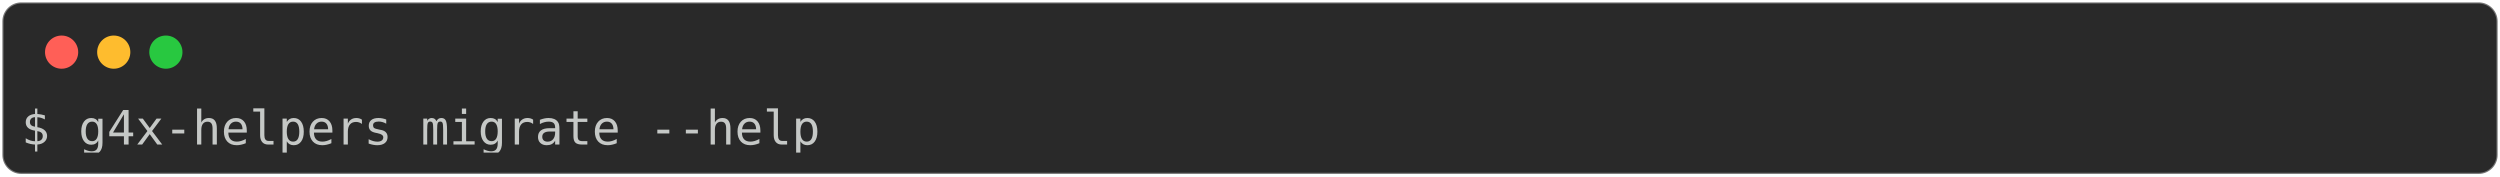
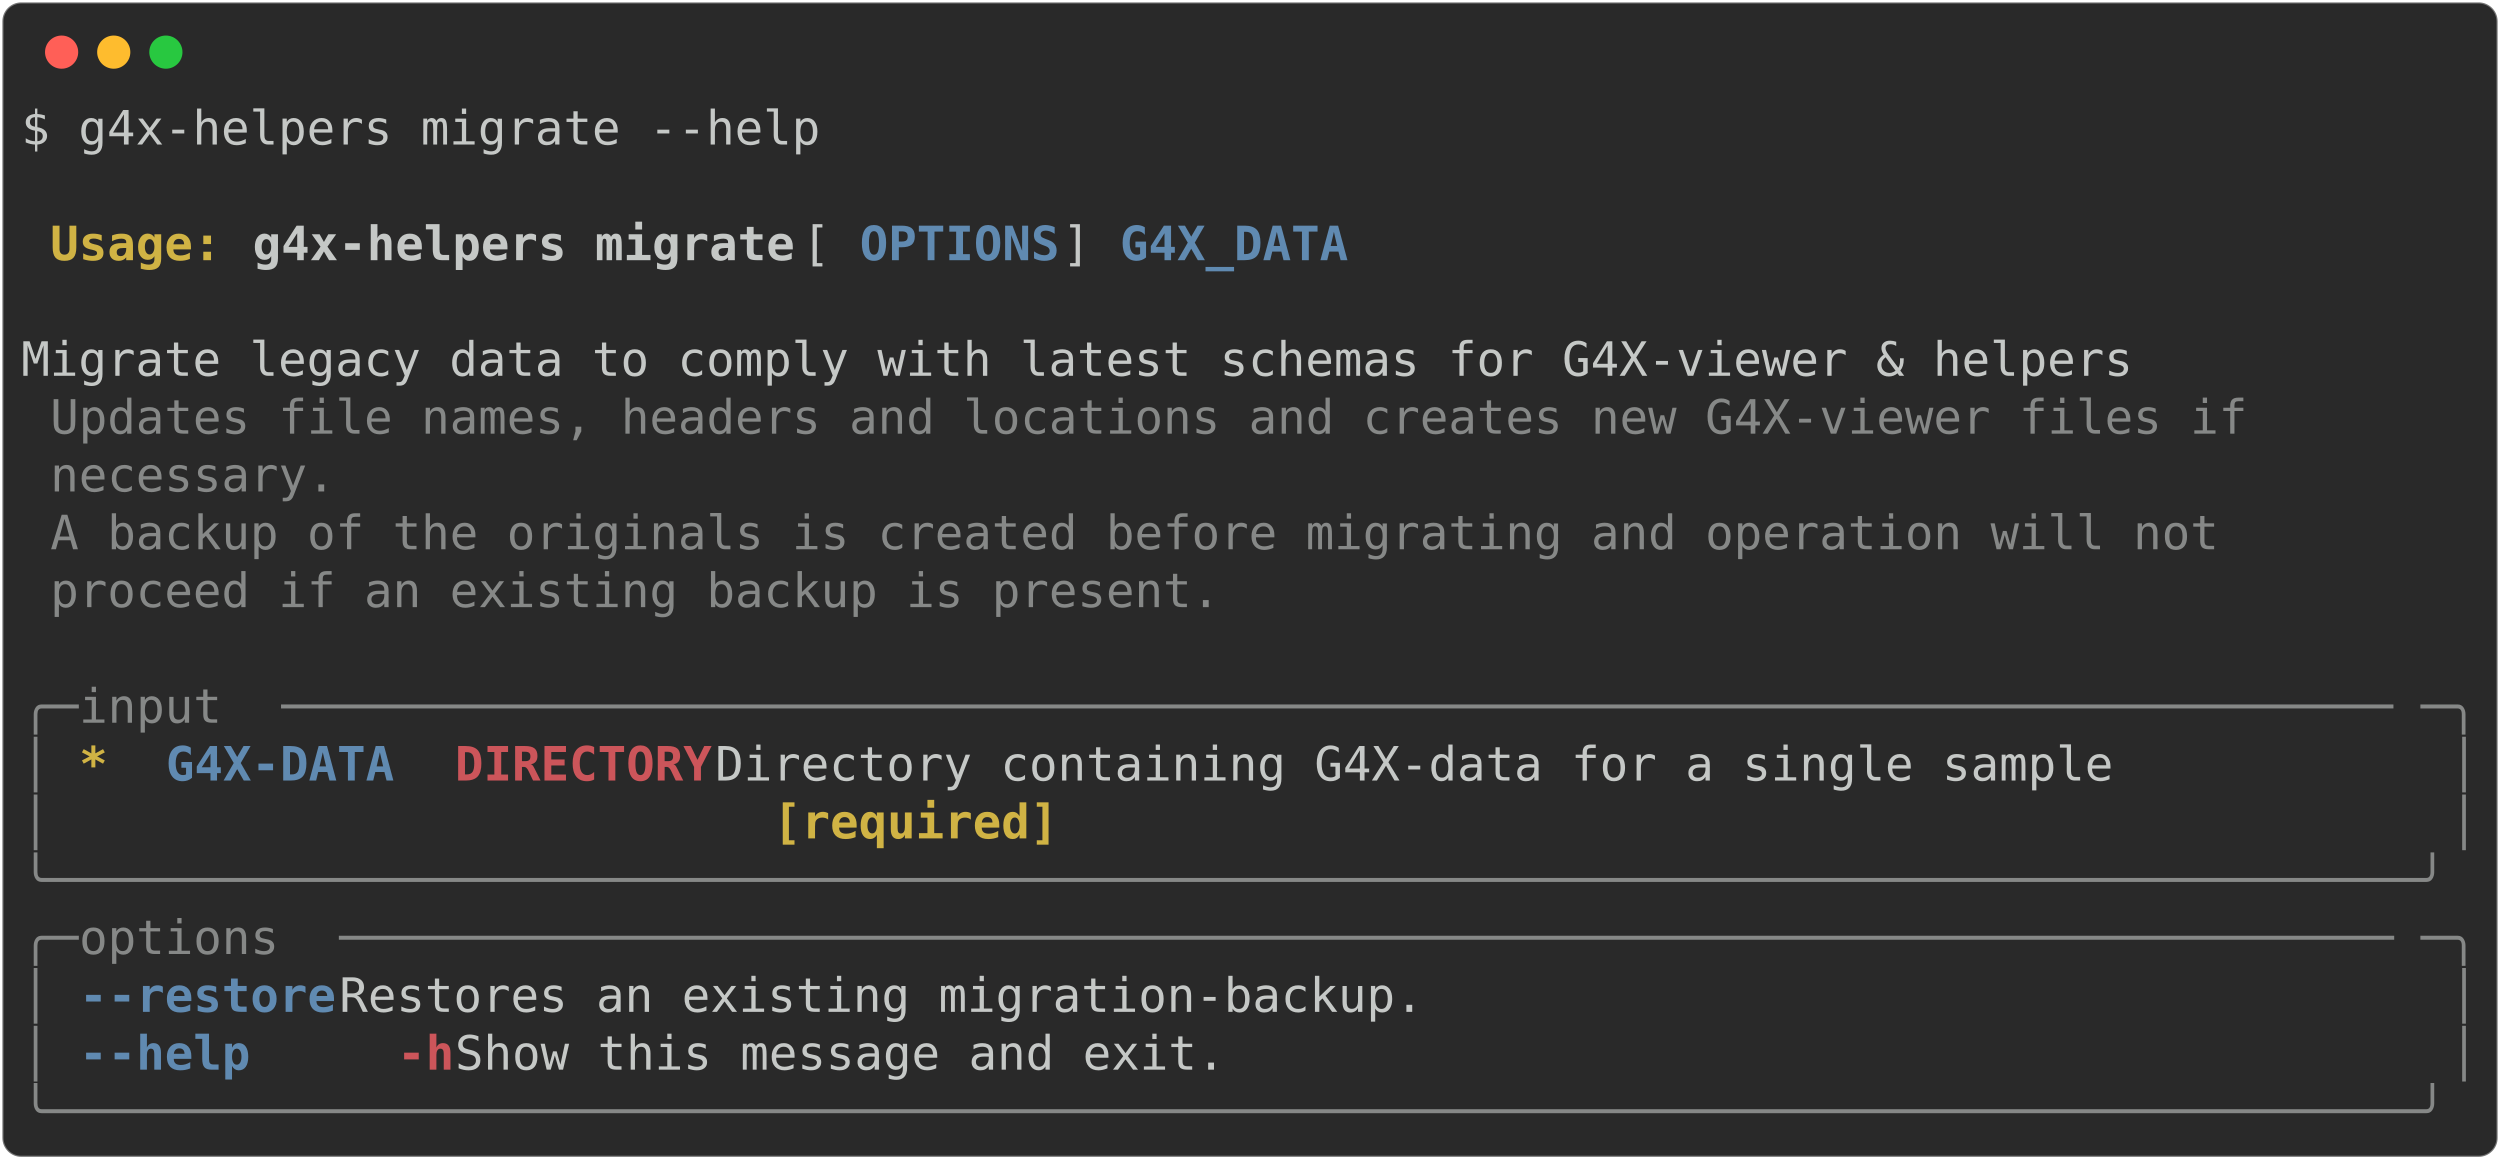
- <svg xmlns="http://www.w3.org/2000/svg" class="rich-terminal" viewBox="0 0 1055 74.4">
+ <svg xmlns="http://www.w3.org/2000/svg" class="rich-terminal" viewBox="0 0 1055 489.2">
  <style>

    @font-face {
        font-family: "Fira Code";
        src: local("FiraCode-Regular"),
                url("https://cdnjs.cloudflare.com/ajax/libs/firacode/6.2.0/woff2/FiraCode-Regular.woff2") format("woff2"),
                url("https://cdnjs.cloudflare.com/ajax/libs/firacode/6.2.0/woff/FiraCode-Regular.woff") format("woff");
        font-style: normal;
        font-weight: 400;
    }
    @font-face {
        font-family: "Fira Code";
        src: local("FiraCode-Bold"),
                url("https://cdnjs.cloudflare.com/ajax/libs/firacode/6.2.0/woff2/FiraCode-Bold.woff2") format("woff2"),
                url("https://cdnjs.cloudflare.com/ajax/libs/firacode/6.2.0/woff/FiraCode-Bold.woff") format("woff");
        font-style: bold;
        font-weight: 700;
    }

-     .terminal-3564966226-matrix {
+     .terminal-3160042560-matrix {
        font-family: Fira Code, monospace;
        font-size: 20px;
        line-height: 24.4px;
        font-variant-east-asian: full-width;
    }

-     .terminal-3564966226-title {
+     .terminal-3160042560-title {
        font-size: 18px;
        font-weight: bold;
        font-family: arial;
    }

-     .terminal-3564966226-r1 { fill: #c5c8c6 }
+     .terminal-3160042560-r1 { fill: #c5c8c6 }
+ .terminal-3160042560-r2 { fill: #d0b344;font-weight: bold }
+ .terminal-3160042560-r3 { fill: #c5c8c6;font-weight: bold }
+ .terminal-3160042560-r4 { fill: #608ab1;font-weight: bold }
+ .terminal-3160042560-r5 { fill: #868887 }
+ .terminal-3160042560-r6 { fill: #cc555a;font-weight: bold }
    </style>
  <defs>
-     <clipPath id="terminal-3564966226-clip-terminal">
-       <rect x="0" y="0" width="1036.0" height="23.4" />
+     <clipPath id="terminal-3160042560-clip-terminal">
+       <rect x="0" y="0" width="1036.0" height="438.2" />
+     </clipPath>
+     <clipPath id="terminal-3160042560-line-0">
+       <rect x="0" y="1.5" width="1037" height="24.65" />
+     </clipPath>
+     <clipPath id="terminal-3160042560-line-1">
+       <rect x="0" y="25.9" width="1037" height="24.65" />
+     </clipPath>
+     <clipPath id="terminal-3160042560-line-2">
+       <rect x="0" y="50.3" width="1037" height="24.65" />
+     </clipPath>
+     <clipPath id="terminal-3160042560-line-3">
+       <rect x="0" y="74.7" width="1037" height="24.65" />
+     </clipPath>
+     <clipPath id="terminal-3160042560-line-4">
+       <rect x="0" y="99.1" width="1037" height="24.65" />
+     </clipPath>
+     <clipPath id="terminal-3160042560-line-5">
+       <rect x="0" y="123.5" width="1037" height="24.65" />
+     </clipPath>
+     <clipPath id="terminal-3160042560-line-6">
+       <rect x="0" y="147.9" width="1037" height="24.65" />
+     </clipPath>
+     <clipPath id="terminal-3160042560-line-7">
+       <rect x="0" y="172.3" width="1037" height="24.65" />
+     </clipPath>
+     <clipPath id="terminal-3160042560-line-8">
+       <rect x="0" y="196.7" width="1037" height="24.65" />
+     </clipPath>
+     <clipPath id="terminal-3160042560-line-9">
+       <rect x="0" y="221.1" width="1037" height="24.65" />
+     </clipPath>
+     <clipPath id="terminal-3160042560-line-10">
+       <rect x="0" y="245.5" width="1037" height="24.65" />
+     </clipPath>
+     <clipPath id="terminal-3160042560-line-11">
+       <rect x="0" y="269.9" width="1037" height="24.65" />
+     </clipPath>
+     <clipPath id="terminal-3160042560-line-12">
+       <rect x="0" y="294.3" width="1037" height="24.65" />
+     </clipPath>
+     <clipPath id="terminal-3160042560-line-13">
+       <rect x="0" y="318.7" width="1037" height="24.65" />
+     </clipPath>
+     <clipPath id="terminal-3160042560-line-14">
+       <rect x="0" y="343.1" width="1037" height="24.65" />
+     </clipPath>
+     <clipPath id="terminal-3160042560-line-15">
+       <rect x="0" y="367.5" width="1037" height="24.65" />
+     </clipPath>
+     <clipPath id="terminal-3160042560-line-16">
+       <rect x="0" y="391.9" width="1037" height="24.65" />
    </clipPath>
  </defs>
-   <rect fill="#292929" stroke="rgba(255,255,255,0.35)" stroke-width="1" x="1" y="1" width="1053" height="72.4" rx="8" />
+   <rect fill="#292929" stroke="rgba(255,255,255,0.35)" stroke-width="1" x="1" y="1" width="1053" height="487.2" rx="8" />
  <g transform="translate(26,22)">
    <circle cx="0" cy="0" r="7" fill="#ff5f57" />
    <circle cx="22" cy="0" r="7" fill="#febc2e" />
    <circle cx="44" cy="0" r="7" fill="#28c840" />
  </g>
-   <g transform="translate(9, 41)" clip-path="url(#terminal-3564966226-clip-terminal)">
-     <g class="terminal-3564966226-matrix">
-       <text class="terminal-3564966226-r1" x="0" y="20" textLength="341.6" clip-path="url(#terminal-3564966226-line-0)">$ g4x-helpers migrate --help</text>
-       <text class="terminal-3564966226-r1" x="1037" y="20" textLength="12.2" clip-path="url(#terminal-3564966226-line-0)">
+   <g transform="translate(9, 41)" clip-path="url(#terminal-3160042560-clip-terminal)">
+     <g class="terminal-3160042560-matrix">
+       <text class="terminal-3160042560-r1" x="0" y="20" textLength="341.6" clip-path="url(#terminal-3160042560-line-0)">$ g4x-helpers migrate --help</text>
+       <text class="terminal-3160042560-r1" x="1037" y="20" textLength="12.2" clip-path="url(#terminal-3160042560-line-0)">
+ </text>
+       <text class="terminal-3160042560-r1" x="1037" y="44.4" textLength="12.2" clip-path="url(#terminal-3160042560-line-1)">
+ </text>
+       <text class="terminal-3160042560-r2" x="12.2" y="68.8" textLength="73.2" clip-path="url(#terminal-3160042560-line-2)">Usage:</text>
+       <text class="terminal-3160042560-r3" x="97.6" y="68.8" textLength="231.8" clip-path="url(#terminal-3160042560-line-2)">g4x-helpers migrate</text>
+       <text class="terminal-3160042560-r1" x="329.4" y="68.8" textLength="24.4" clip-path="url(#terminal-3160042560-line-2)"> [</text>
+       <text class="terminal-3160042560-r4" x="353.8" y="68.8" textLength="85.4" clip-path="url(#terminal-3160042560-line-2)">OPTIONS</text>
+       <text class="terminal-3160042560-r1" x="439.2" y="68.8" textLength="24.4" clip-path="url(#terminal-3160042560-line-2)">] </text>
+       <text class="terminal-3160042560-r4" x="463.6" y="68.8" textLength="97.6" clip-path="url(#terminal-3160042560-line-2)">G4X_DATA</text>
+       <text class="terminal-3160042560-r1" x="1037" y="68.8" textLength="12.2" clip-path="url(#terminal-3160042560-line-2)">
+ </text>
+       <text class="terminal-3160042560-r1" x="1037" y="93.2" textLength="12.2" clip-path="url(#terminal-3160042560-line-3)">
+ </text>
+       <text class="terminal-3160042560-r1" x="0" y="117.6" textLength="1037" clip-path="url(#terminal-3160042560-line-4)"> Migrate legacy data to comply with latest schemas for G4X-viewer &amp; helpers          </text>
+       <text class="terminal-3160042560-r1" x="1037" y="117.6" textLength="12.2" clip-path="url(#terminal-3160042560-line-4)">
+ </text>
+       <text class="terminal-3160042560-r5" x="12.2" y="142" textLength="951.6" clip-path="url(#terminal-3160042560-line-5)">Updates file names, headers and locations and creates new G4X-viewer files if </text>
+       <text class="terminal-3160042560-r1" x="1037" y="142" textLength="12.2" clip-path="url(#terminal-3160042560-line-5)">
+ </text>
+       <text class="terminal-3160042560-r5" x="12.2" y="166.4" textLength="122" clip-path="url(#terminal-3160042560-line-6)">necessary.</text>
+       <text class="terminal-3160042560-r1" x="1037" y="166.4" textLength="12.2" clip-path="url(#terminal-3160042560-line-6)">
+ </text>
+       <text class="terminal-3160042560-r5" x="12.2" y="190.8" textLength="939.4" clip-path="url(#terminal-3160042560-line-7)">A backup of the originals is created before migrating and operation will not </text>
+       <text class="terminal-3160042560-r1" x="1037" y="190.8" textLength="12.2" clip-path="url(#terminal-3160042560-line-7)">
+ </text>
+       <text class="terminal-3160042560-r5" x="12.2" y="215.2" textLength="500.2" clip-path="url(#terminal-3160042560-line-8)">proceed if an existing backup is present.</text>
+       <text class="terminal-3160042560-r1" x="1037" y="215.2" textLength="12.2" clip-path="url(#terminal-3160042560-line-8)">
+ </text>
+       <text class="terminal-3160042560-r1" x="1037" y="239.6" textLength="12.2" clip-path="url(#terminal-3160042560-line-9)">
+ </text>
+       <text class="terminal-3160042560-r5" x="0" y="264" textLength="24.4" clip-path="url(#terminal-3160042560-line-10)">╭─</text>
+       <text class="terminal-3160042560-r5" x="24.4" y="264" textLength="85.4" clip-path="url(#terminal-3160042560-line-10)"> input </text>
+       <text class="terminal-3160042560-r5" x="109.8" y="264" textLength="902.8" clip-path="url(#terminal-3160042560-line-10)">──────────────────────────────────────────────────────────────────────────</text>
+       <text class="terminal-3160042560-r5" x="1012.6" y="264" textLength="24.4" clip-path="url(#terminal-3160042560-line-10)">─╮</text>
+       <text class="terminal-3160042560-r1" x="1037" y="264" textLength="12.2" clip-path="url(#terminal-3160042560-line-10)">
+ </text>
+       <text class="terminal-3160042560-r5" x="0" y="288.4" textLength="12.2" clip-path="url(#terminal-3160042560-line-11)">│</text>
+       <text class="terminal-3160042560-r2" x="24.4" y="288.4" textLength="12.2" clip-path="url(#terminal-3160042560-line-11)">*</text>
+       <text class="terminal-3160042560-r4" x="61" y="288.4" textLength="97.6" clip-path="url(#terminal-3160042560-line-11)">G4X-DATA</text>
+       <text class="terminal-3160042560-r6" x="183" y="288.4" textLength="109.8" clip-path="url(#terminal-3160042560-line-11)">DIRECTORY</text>
+       <text class="terminal-3160042560-r1" x="292.8" y="288.4" textLength="732" clip-path="url(#terminal-3160042560-line-11)">  Directory containing G4X-data for a single sample         </text>
+       <text class="terminal-3160042560-r5" x="1024.8" y="288.4" textLength="12.2" clip-path="url(#terminal-3160042560-line-11)">│</text>
+       <text class="terminal-3160042560-r1" x="1037" y="288.4" textLength="12.2" clip-path="url(#terminal-3160042560-line-11)">
+ </text>
+       <text class="terminal-3160042560-r5" x="0" y="312.8" textLength="12.2" clip-path="url(#terminal-3160042560-line-12)">│</text>
+       <text class="terminal-3160042560-r2" x="317.2" y="312.8" textLength="122" clip-path="url(#terminal-3160042560-line-12)">[required]</text>
+       <text class="terminal-3160042560-r5" x="1024.8" y="312.8" textLength="12.2" clip-path="url(#terminal-3160042560-line-12)">│</text>
+       <text class="terminal-3160042560-r1" x="1037" y="312.8" textLength="12.2" clip-path="url(#terminal-3160042560-line-12)">
+ </text>
+       <text class="terminal-3160042560-r5" x="0" y="337.2" textLength="1037" clip-path="url(#terminal-3160042560-line-13)">╰───────────────────────────────────────────────────────────────────────────────────╯</text>
+       <text class="terminal-3160042560-r1" x="1037" y="337.2" textLength="12.2" clip-path="url(#terminal-3160042560-line-13)">
+ </text>
+       <text class="terminal-3160042560-r5" x="0" y="361.6" textLength="24.4" clip-path="url(#terminal-3160042560-line-14)">╭─</text>
+       <text class="terminal-3160042560-r5" x="24.4" y="361.6" textLength="109.8" clip-path="url(#terminal-3160042560-line-14)"> options </text>
+       <text class="terminal-3160042560-r5" x="134.2" y="361.6" textLength="878.4" clip-path="url(#terminal-3160042560-line-14)">────────────────────────────────────────────────────────────────────────</text>
+       <text class="terminal-3160042560-r5" x="1012.6" y="361.6" textLength="24.4" clip-path="url(#terminal-3160042560-line-14)">─╮</text>
+       <text class="terminal-3160042560-r1" x="1037" y="361.6" textLength="12.2" clip-path="url(#terminal-3160042560-line-14)">
+ </text>
+       <text class="terminal-3160042560-r5" x="0" y="386" textLength="12.2" clip-path="url(#terminal-3160042560-line-15)">│</text>
+       <text class="terminal-3160042560-r4" x="24.4" y="386" textLength="109.8" clip-path="url(#terminal-3160042560-line-15)">--restore</text>
+       <text class="terminal-3160042560-r1" x="134.2" y="386" textLength="890.6" clip-path="url(#terminal-3160042560-line-15)">      Restores an existing migration-backup.                             </text>
+       <text class="terminal-3160042560-r5" x="1024.8" y="386" textLength="12.2" clip-path="url(#terminal-3160042560-line-15)">│</text>
+       <text class="terminal-3160042560-r1" x="1037" y="386" textLength="12.2" clip-path="url(#terminal-3160042560-line-15)">
+ </text>
+       <text class="terminal-3160042560-r5" x="0" y="410.4" textLength="12.2" clip-path="url(#terminal-3160042560-line-16)">│</text>
+       <text class="terminal-3160042560-r4" x="24.4" y="410.4" textLength="109.8" clip-path="url(#terminal-3160042560-line-16)">--help   </text>
+       <text class="terminal-3160042560-r6" x="158.6" y="410.4" textLength="24.4" clip-path="url(#terminal-3160042560-line-16)">-h</text>
+       <text class="terminal-3160042560-r1" x="183" y="410.4" textLength="841.8" clip-path="url(#terminal-3160042560-line-16)">  Show this message and exit.                                        </text>
+       <text class="terminal-3160042560-r5" x="1024.8" y="410.4" textLength="12.2" clip-path="url(#terminal-3160042560-line-16)">│</text>
+       <text class="terminal-3160042560-r1" x="1037" y="410.4" textLength="12.2" clip-path="url(#terminal-3160042560-line-16)">
+ </text>
+       <text class="terminal-3160042560-r5" x="0" y="434.8" textLength="1037" clip-path="url(#terminal-3160042560-line-17)">╰───────────────────────────────────────────────────────────────────────────────────╯</text>
+       <text class="terminal-3160042560-r1" x="1037" y="434.8" textLength="12.2" clip-path="url(#terminal-3160042560-line-17)">
</text>
    </g>
  </g>
</svg>
